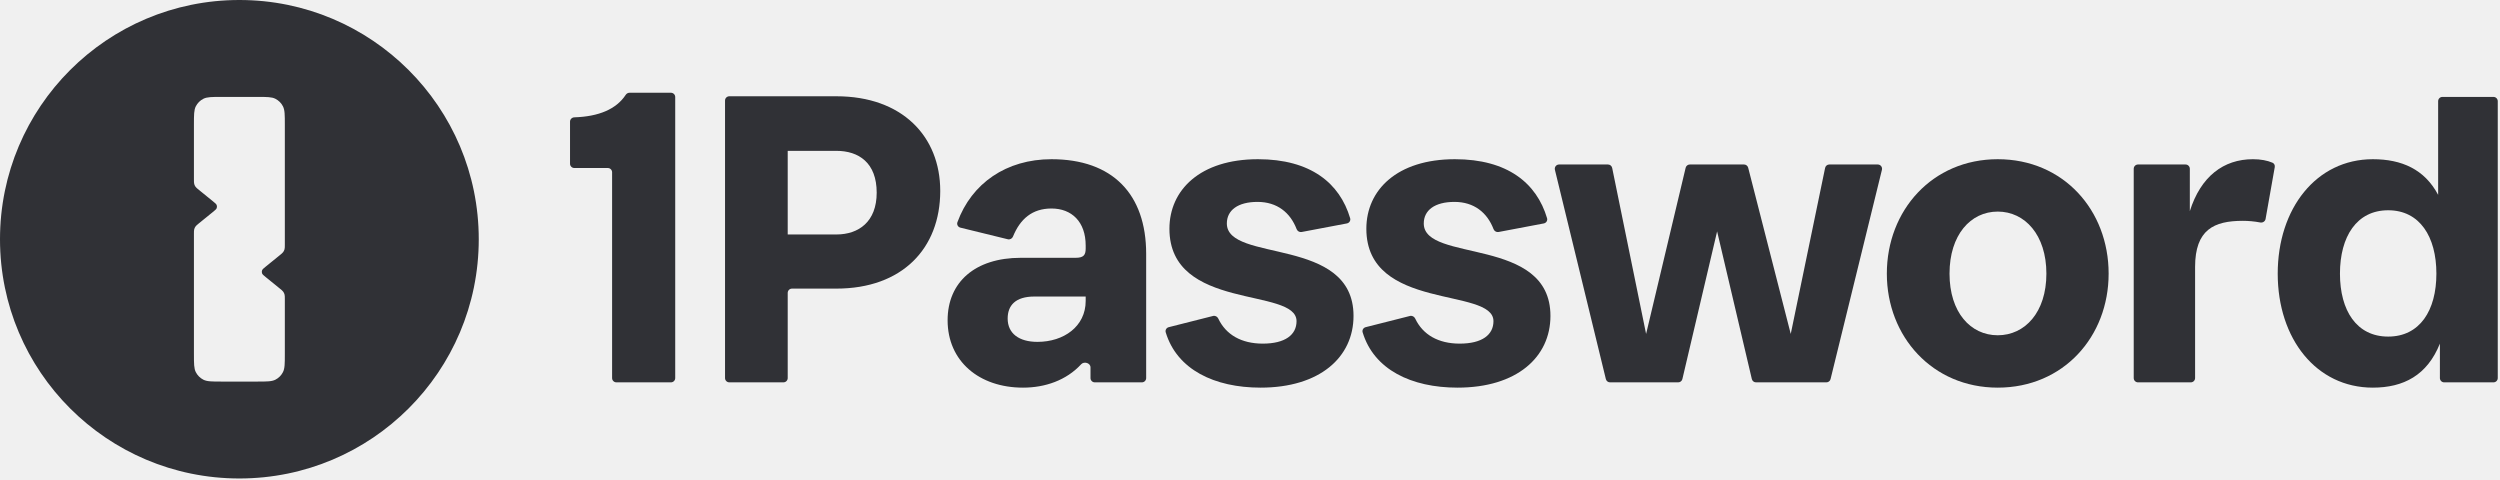
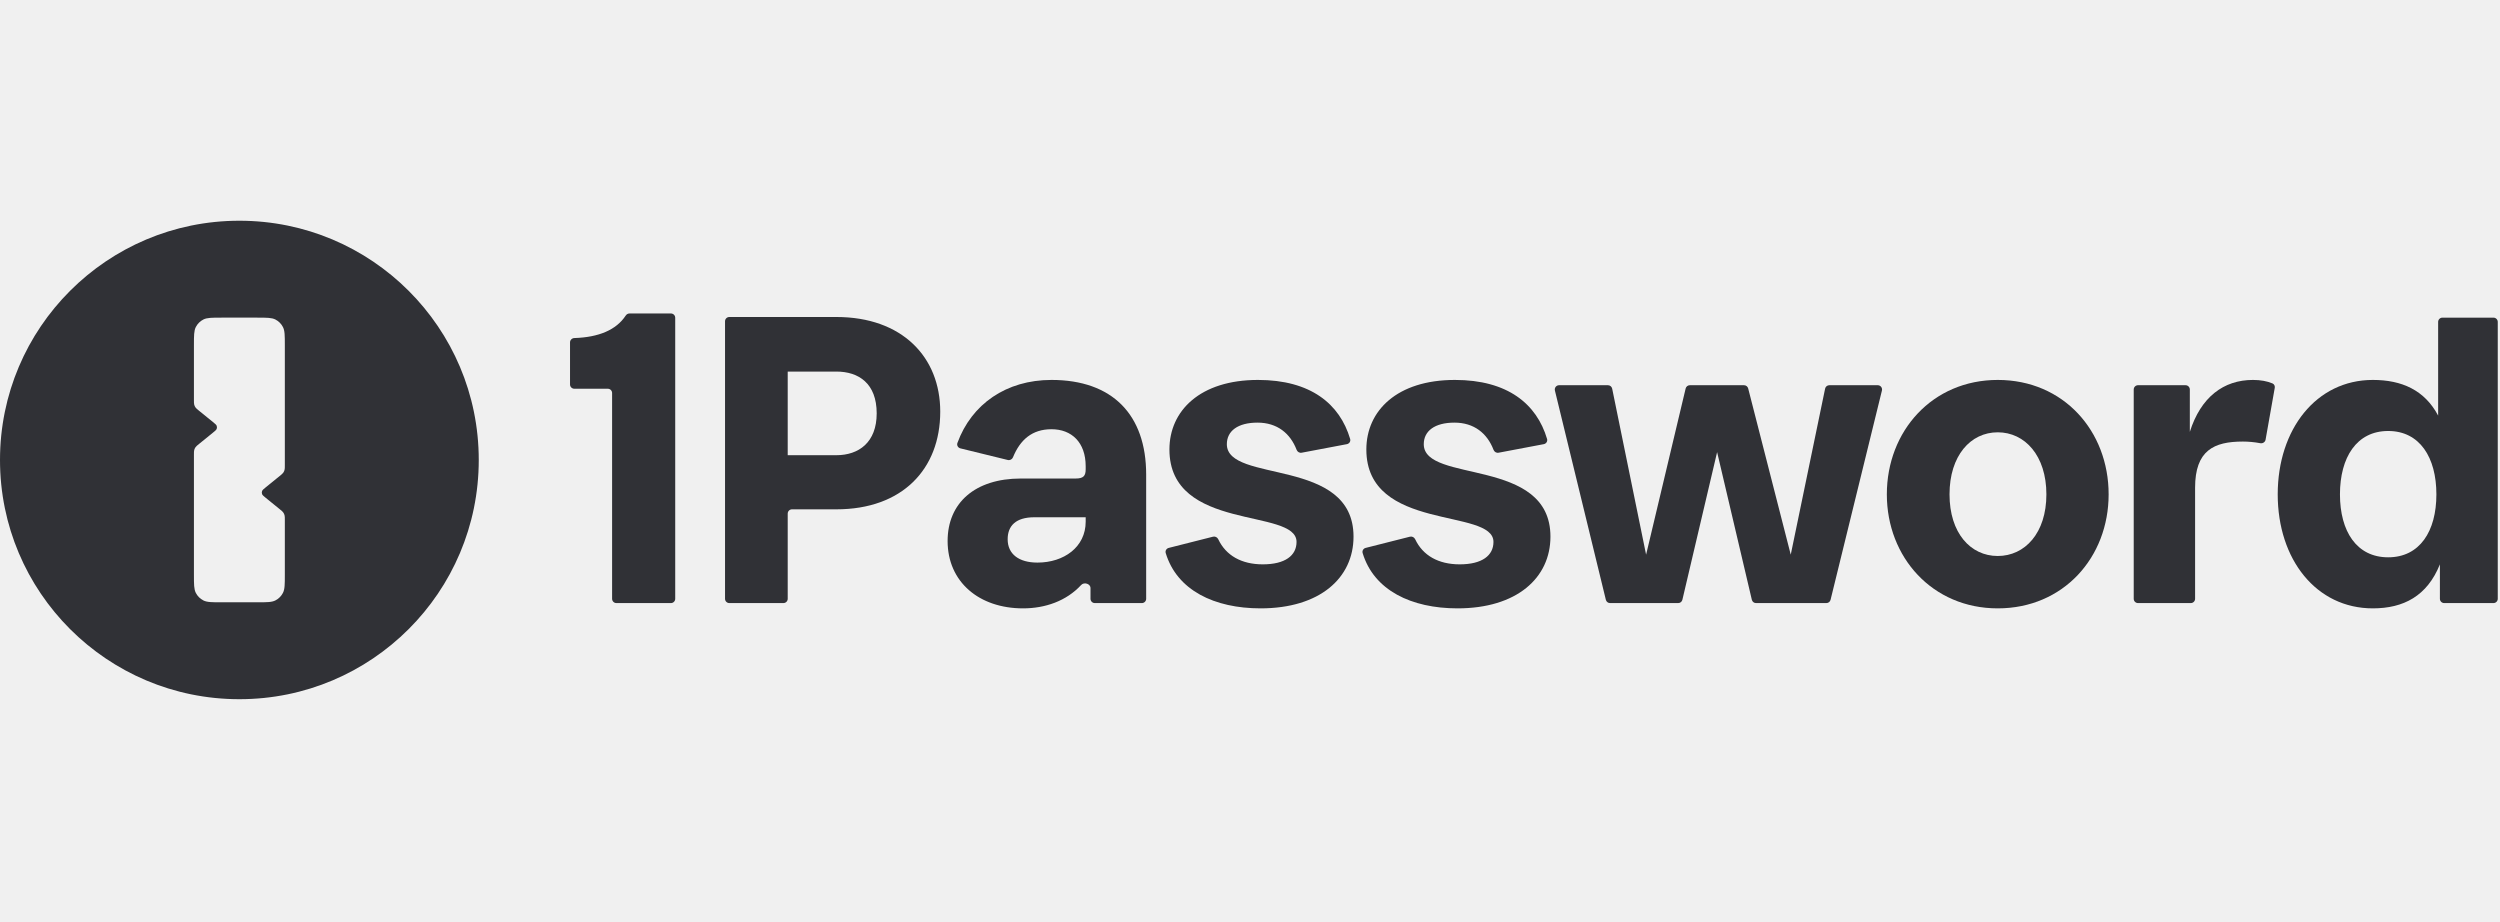
- <svg xmlns="http://www.w3.org/2000/svg" width="907" height="174" viewBox="0 0 907 174" fill="none">
+ <svg xmlns="http://www.w3.org/2000/svg" width="190" height="70" viewBox="0 0 907 174" fill="none">
  <g clip-path="url(#clip0_317_39304)">
    <path fill-rule="evenodd" clip-rule="evenodd" d="M173.694 86.796C173.694 38.861 134.811 0 86.847 0C38.883 0 0 38.861 0 86.796C0 134.734 38.883 173.592 86.847 173.592C134.811 173.592 173.694 134.734 173.694 86.796ZM71.04 38.576C70.357 39.915 70.357 41.668 70.357 45.175V65.047C70.357 65.923 70.357 66.361 70.468 66.766C70.566 67.125 70.727 67.463 70.944 67.765C71.188 68.106 71.528 68.382 72.209 68.935L77.238 73.018C78.058 73.684 78.468 74.017 78.617 74.417C78.747 74.769 78.747 75.155 78.617 75.507C78.468 75.907 78.058 76.24 77.238 76.906L72.209 80.989C71.528 81.541 71.188 81.818 70.944 82.159C70.727 82.461 70.566 82.799 70.468 83.158C70.357 83.563 70.357 84.001 70.357 84.877V128.417C70.357 131.923 70.357 133.676 71.04 135.015C71.64 136.194 72.599 137.151 73.777 137.752C75.117 138.434 76.872 138.434 80.38 138.434H93.314C96.822 138.434 98.576 138.434 99.916 137.752C101.095 137.151 102.053 136.194 102.654 135.015C103.337 133.676 103.337 131.923 103.337 128.417V108.544C103.337 107.668 103.337 107.23 103.226 106.826C103.128 106.467 102.967 106.128 102.75 105.826C102.505 105.485 102.165 105.209 101.485 104.657L96.455 100.573C95.636 99.908 95.226 99.575 95.077 99.174C94.946 98.823 94.946 98.436 95.077 98.085C95.226 97.684 95.635 97.351 96.455 96.686L101.485 92.602C102.165 92.05 102.505 91.774 102.75 91.433C102.967 91.13 103.128 90.792 103.226 90.433C103.337 90.028 103.337 89.591 103.337 88.715V45.175C103.337 41.668 103.337 39.915 102.654 38.576C102.053 37.398 101.095 36.44 99.916 35.84C98.576 35.158 96.822 35.158 93.314 35.158H80.38C76.872 35.158 75.117 35.158 73.777 35.84C72.599 36.44 71.64 37.398 71.04 38.576Z" fill="#303136" />
    <path d="M243.412 138.719C244.273 138.719 244.97 138.022 244.97 137.162V35.206C244.97 34.346 244.273 33.649 243.412 33.649H228.378C227.821 33.649 227.311 33.951 227.005 34.416C223.558 39.654 217.149 42.293 208.364 42.568C207.504 42.594 206.805 43.289 206.805 44.149V59.398C206.805 60.258 207.502 60.955 208.363 60.955H220.513C221.373 60.955 222.071 61.652 222.071 62.512V137.162C222.071 138.022 222.768 138.719 223.629 138.719H243.412Z" fill="#303136" />
    <path d="M303.433 54.727C311.543 54.727 318.063 59.039 318.063 69.897C318.063 80.436 311.543 85.067 303.433 85.067H285.781V54.727H303.433ZM303.433 104.707C327.286 104.707 341.121 90.176 341.121 69.258C341.121 49.458 327.286 34.927 303.433 34.927H264.599C263.738 34.927 263.041 35.624 263.041 36.484V137.162C263.041 138.022 263.738 138.719 264.599 138.719H284.223C285.084 138.719 285.781 138.022 285.781 137.162V106.264C285.781 105.404 286.479 104.707 287.339 104.707H303.433Z" fill="#303136" />
    <path d="M376.392 124.029C369.713 124.029 365.579 120.995 365.579 115.566C365.579 110.775 368.441 107.582 375.279 107.582H393.885V109.178C393.885 118.44 385.934 124.029 376.392 124.029ZM395.634 137.162C395.634 138.022 396.332 138.719 397.192 138.719H414.272C415.133 138.719 415.83 138.022 415.83 137.162V92.093C415.83 70.376 403.585 57.761 381.481 57.761C365.069 57.761 352.504 66.526 347.352 80.616C347.043 81.462 347.557 82.374 348.432 82.589L365.641 86.807C366.418 86.997 367.208 86.566 367.511 85.825C370.124 79.433 374.476 75.645 381.481 75.645C388.796 75.645 393.885 80.436 393.885 89.059V90.176C393.885 92.572 393.09 93.53 390.227 93.53H370.349C353.811 93.53 343.792 102.312 343.792 116.204C343.792 131.055 355.242 140.636 371.145 140.636C379.146 140.636 386.834 138.006 392.252 132.15C393.317 130.999 395.634 131.701 395.634 133.269V137.162Z" fill="#303136" />
    <path d="M458.141 124.667C450.413 124.667 444.768 121.46 441.986 115.566C441.648 114.851 440.864 114.435 440.096 114.629L424.012 118.701C423.185 118.91 422.675 119.748 422.921 120.565C426.993 134.089 440.614 140.636 457.345 140.636C478.814 140.636 491.058 129.618 491.058 114.608C491.058 85.546 445.101 95.446 445.101 81.075C445.101 76.284 449.076 73.25 456.232 73.25C463.354 73.25 468.123 77.143 470.409 83.111C470.692 83.852 471.452 84.316 472.231 84.169L488.648 81.061C489.526 80.895 490.087 80.024 489.834 79.168C486.068 66.453 475.485 57.761 456.391 57.761C435.4 57.761 424.268 68.939 424.268 82.991C424.268 113.011 470.385 104.069 470.385 116.524C470.385 121.474 466.251 124.667 458.141 124.667Z" fill="#303136" />
    <path d="M529.583 124.667C521.855 124.667 516.211 121.46 513.428 115.566C513.09 114.851 512.306 114.435 511.539 114.629L495.454 118.701C494.627 118.91 494.118 119.748 494.364 120.565C498.436 134.089 512.056 140.636 528.788 140.636C550.256 140.636 562.501 129.618 562.501 114.608C562.501 85.546 516.543 95.446 516.543 81.075C516.543 76.284 520.519 73.25 527.675 73.25C534.797 73.25 539.566 77.143 541.851 83.111C542.135 83.852 542.894 84.316 543.674 84.169L560.09 81.061C560.968 80.895 561.53 80.024 561.276 79.168C557.511 66.453 546.927 57.761 527.834 57.761C506.843 57.761 495.711 68.939 495.711 82.991C495.711 113.011 541.828 104.069 541.828 116.524C541.828 121.474 537.693 124.667 529.583 124.667Z" fill="#303136" />
    <path d="M582.604 137.53C582.774 138.228 583.399 138.719 584.118 138.719H608.852C609.575 138.719 610.203 138.222 610.369 137.519L622.968 83.949L635.566 137.519C635.731 138.222 636.36 138.719 637.083 138.719H662.615C663.332 138.719 663.957 138.23 664.128 137.533L682.764 61.605C683.005 60.624 682.262 59.677 681.251 59.677H663.674C662.935 59.677 662.298 60.196 662.148 60.919L649.683 121.154L634.24 60.848C634.064 60.159 633.442 59.677 632.731 59.677H613.067C612.345 59.677 611.718 60.173 611.551 60.874L597.206 121.154L584.897 60.923C584.749 60.198 584.111 59.677 583.371 59.677H565.634C564.625 59.677 563.882 60.622 564.12 61.602L582.604 137.53Z" fill="#303136" />
    <path d="M724.779 140.636C748.632 140.636 765.012 122.113 765.012 99.278C765.012 76.284 748.632 57.761 724.779 57.761C701.084 57.761 684.546 76.284 684.546 99.278C684.546 122.113 701.084 140.636 724.779 140.636ZM724.779 121.634C714.919 121.634 707.286 113.33 707.286 99.278C707.286 85.226 714.919 76.763 724.779 76.763C734.638 76.763 742.43 85.226 742.43 99.278C742.43 113.33 734.638 121.634 724.779 121.634Z" fill="#303136" />
    <path d="M796.378 96.883C796.378 83.31 803.216 80.117 813.712 80.117C815.723 80.117 817.934 80.316 820.029 80.716C820.917 80.885 821.797 80.318 821.954 79.428L825.283 60.624C825.4 59.963 825.084 59.294 824.467 59.031C822.554 58.216 820.188 57.761 817.369 57.761C806.714 57.761 798.445 63.989 794.47 76.603V61.234C794.47 60.374 793.772 59.677 792.912 59.677H775.673C774.812 59.677 774.115 60.374 774.115 61.234V137.162C774.115 138.022 774.812 138.719 775.673 138.719H794.82C795.68 138.719 796.378 138.022 796.378 137.162V96.883Z" fill="#303136" />
    <path d="M866.429 122.113C854.979 122.113 848.937 112.691 848.937 99.278C848.937 85.865 854.979 76.284 866.429 76.284C877.879 76.284 883.922 85.865 883.922 99.278C883.922 112.691 877.879 122.113 866.429 122.113ZM885.194 137.162C885.194 138.022 885.892 138.719 886.752 138.719H904.627C905.488 138.719 906.185 138.022 906.185 137.162V36.716C906.185 35.856 905.488 35.159 904.627 35.159H886.116C885.255 35.159 884.558 35.856 884.558 36.716V70.695C879.628 61.434 871.359 57.761 860.863 57.761C840.349 57.761 826.355 75.645 826.355 99.278C826.355 122.911 840.349 140.636 860.863 140.636C871.995 140.636 880.582 136.164 885.194 124.667V137.162Z" fill="#303136" />
  </g>
  <defs>
    <clipPath id="clip0_317_39304">
      <rect width="907" height="174" fill="white" />
    </clipPath>
  </defs>
</svg>
